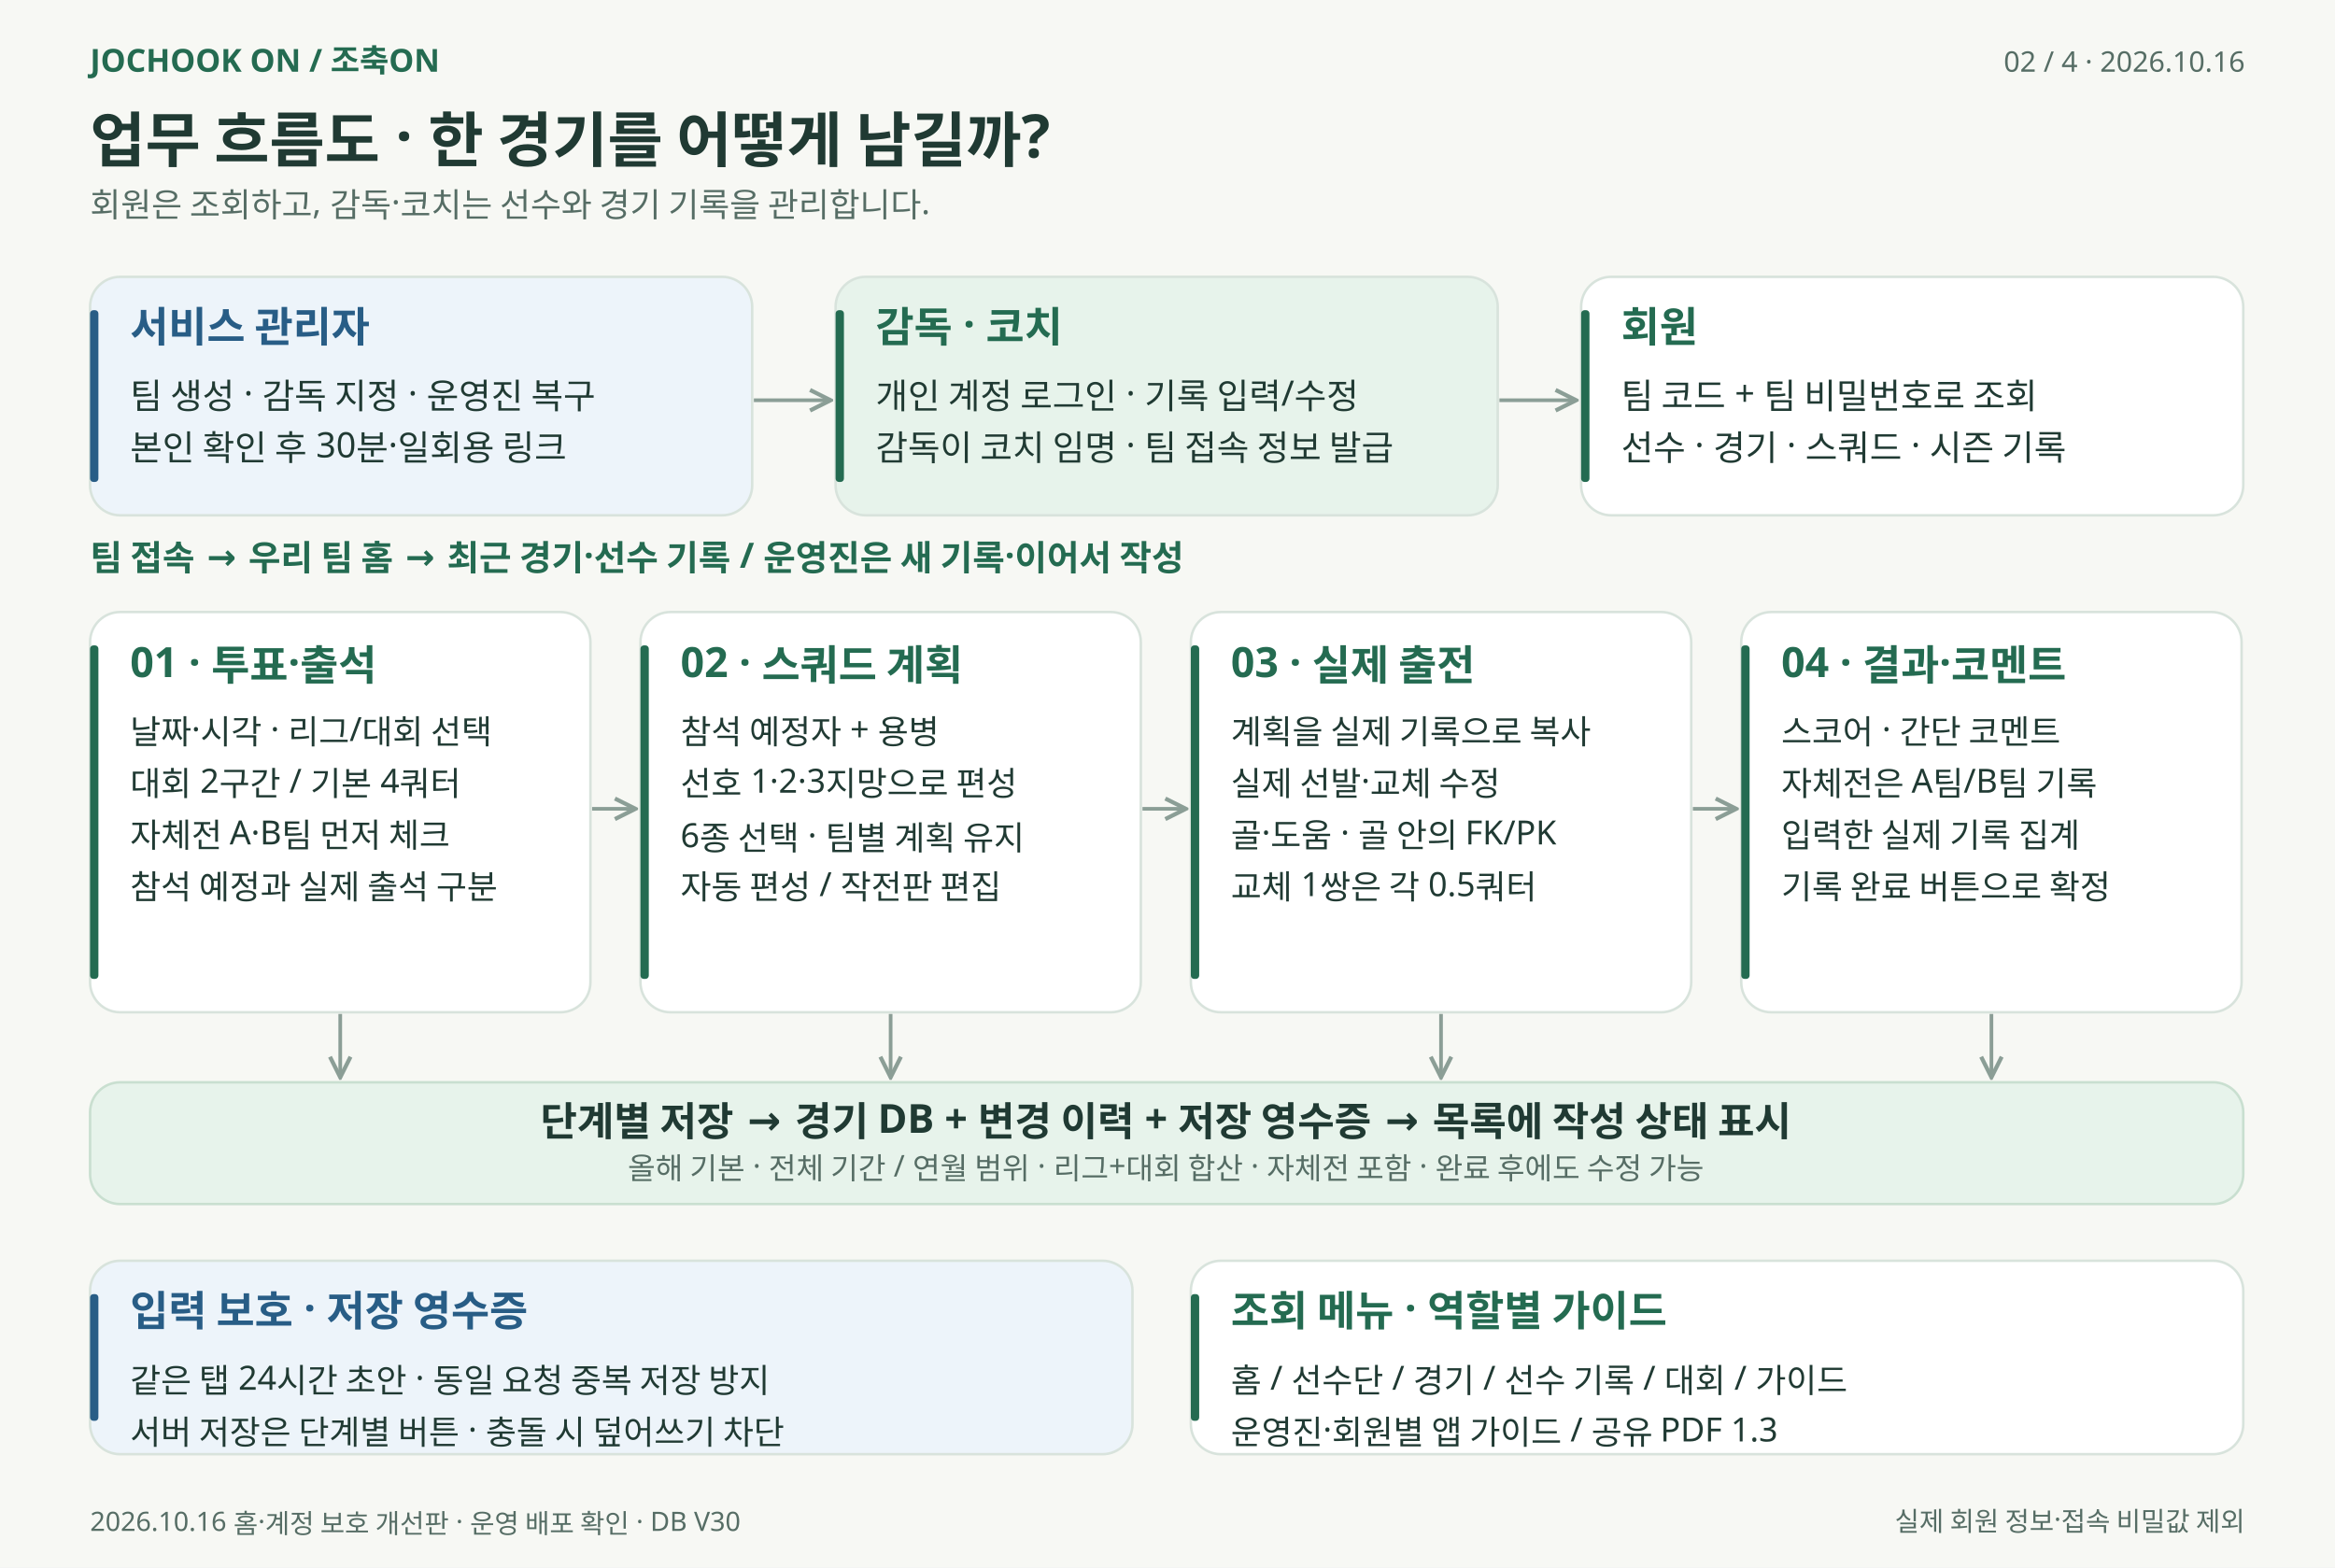
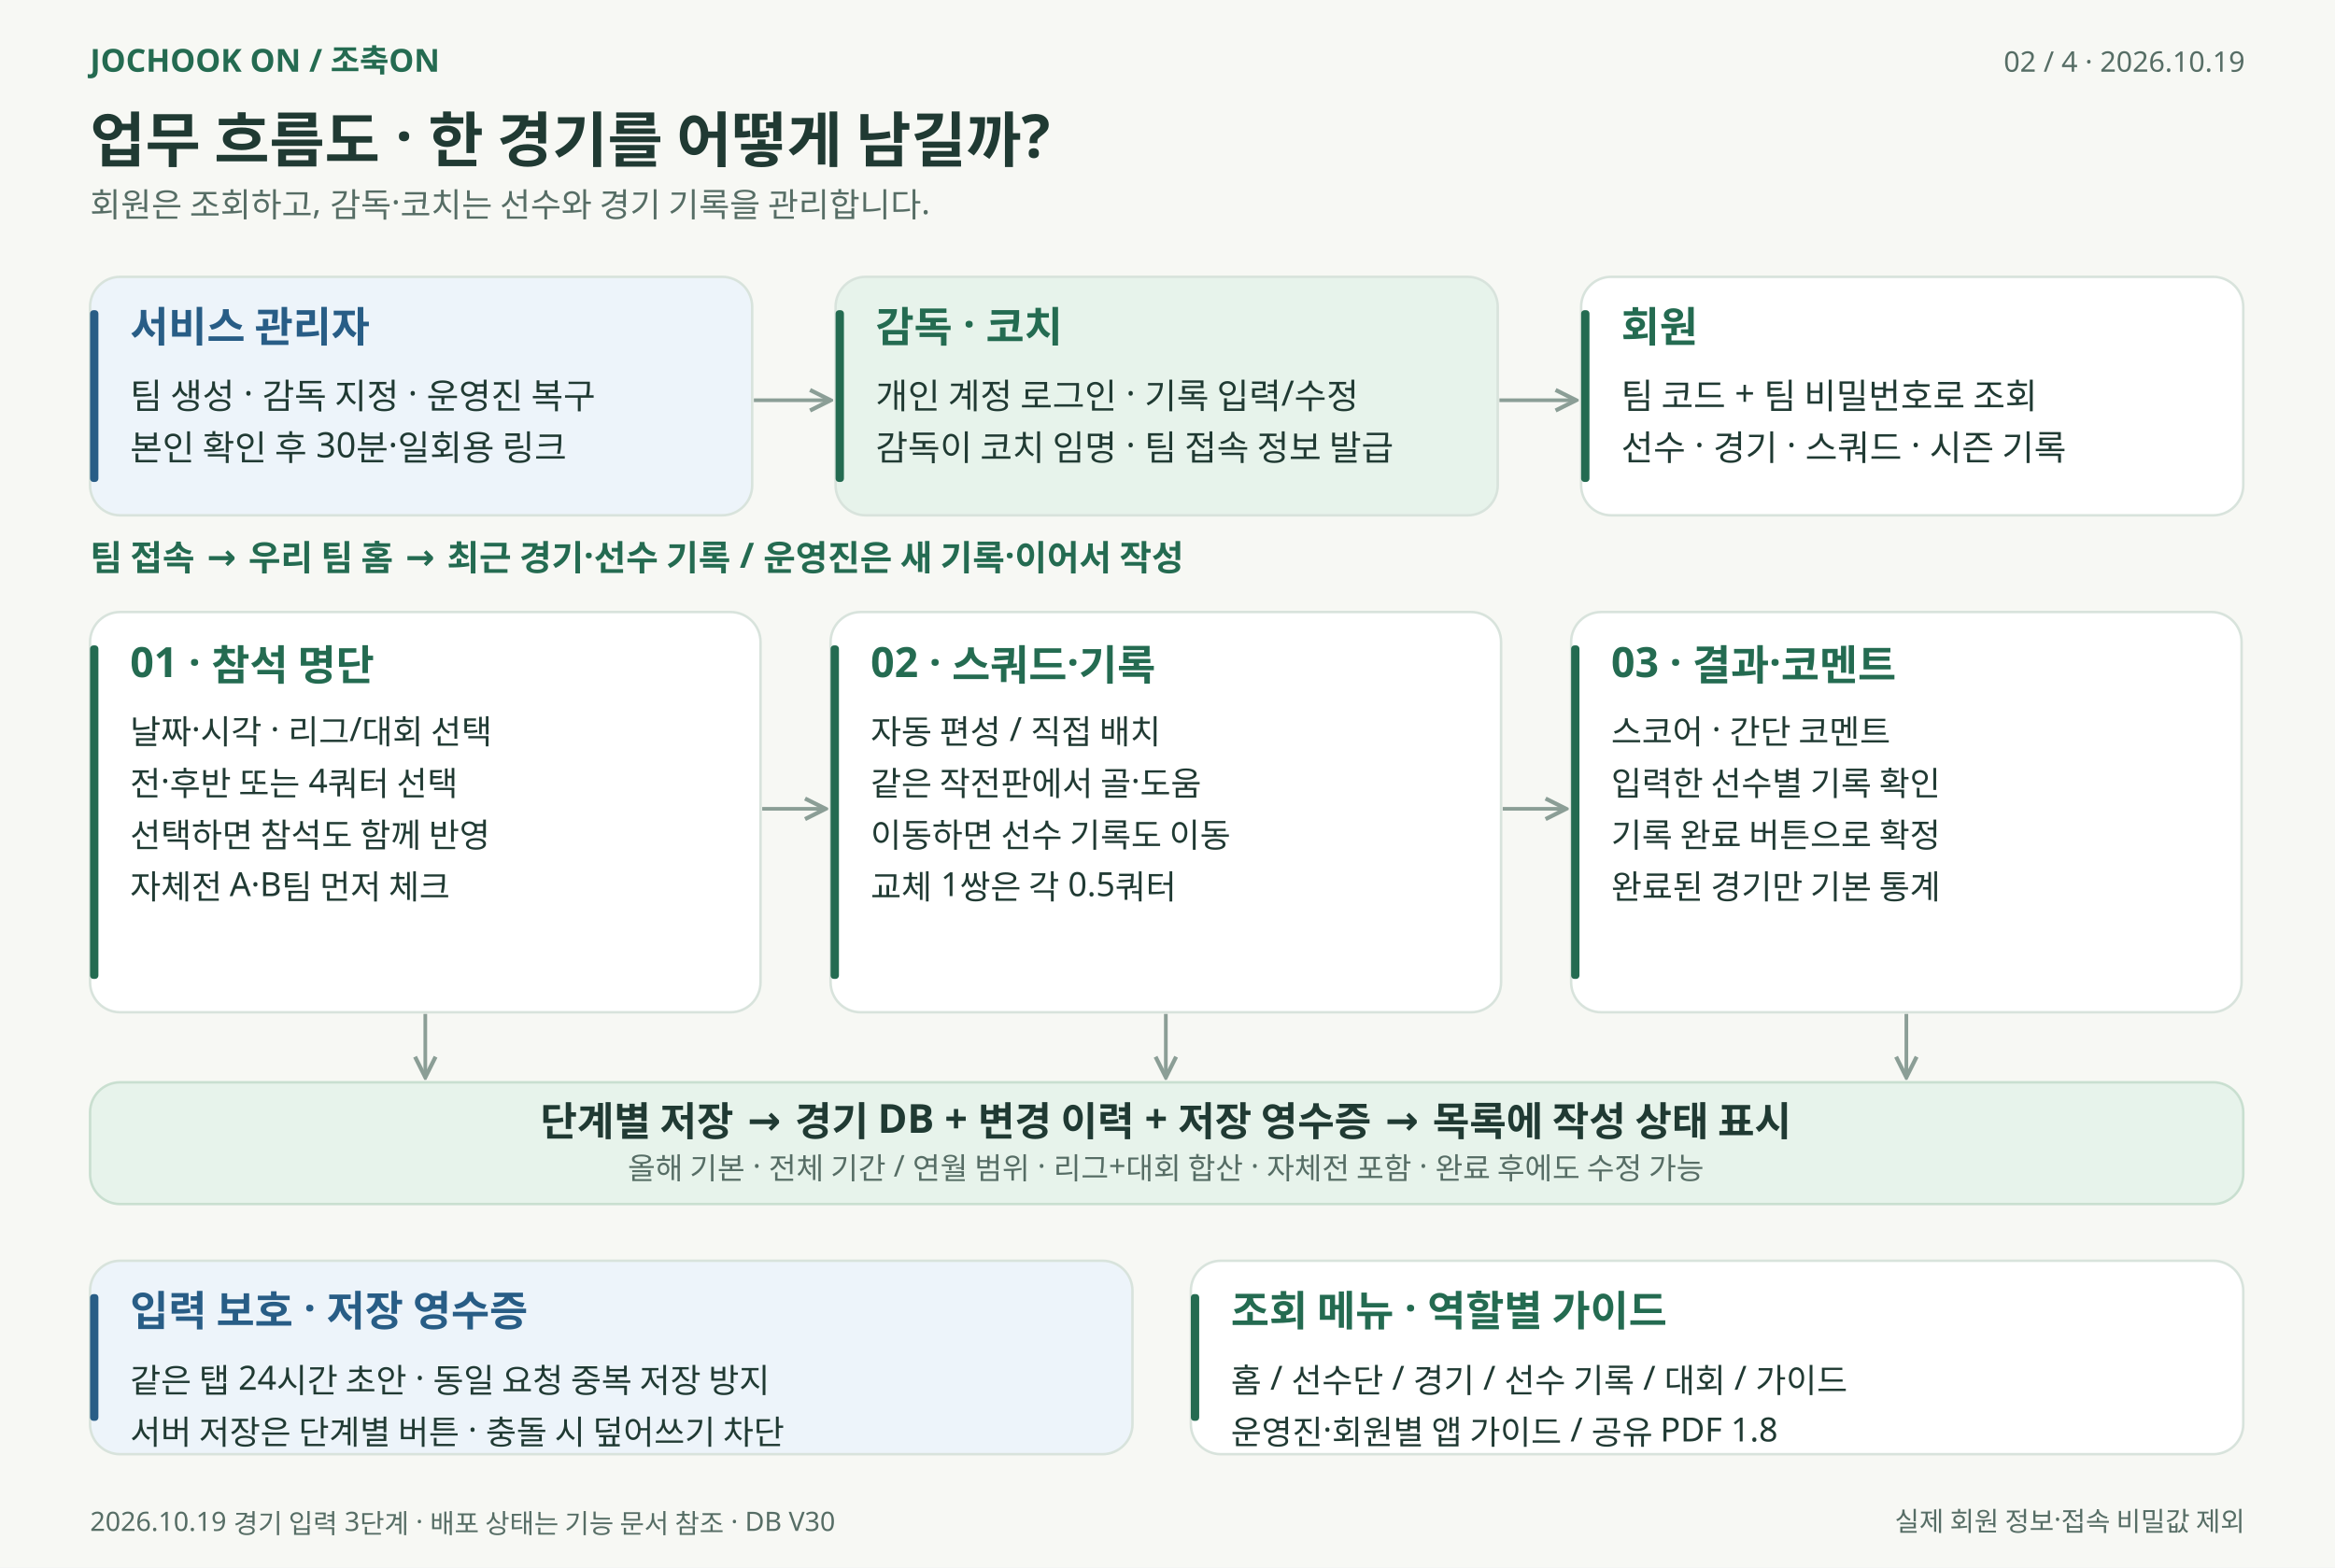
<svg xmlns="http://www.w3.org/2000/svg" width="1400" height="940" viewBox="0 0 1400 940" role="img" aria-labelledby="title desc">
  <defs>
    <marker id="arrow" viewBox="0 0 10 10" refX="9" refY="5" markerWidth="7" markerHeight="7" orient="auto-start-reverse">
      <path d="M 1 1 L 9 5 L 1 9" fill="none" stroke="#8b9e96" stroke-width="1.6" />
    </marker>
  </defs>
  <g font-family="Malgun Gothic, Apple SD Gothic Neo, Noto Sans KR, sans-serif">
    <rect width="1400" height="940" fill="#f7f8f4" />
    <text x="54" y="43" font-size="19" fill="#246b51" font-weight="600" text-anchor="start">JOCHOOK ON  /  조축ON</text>
-     <text x="1346" y="43" font-size="17" fill="#566d65" font-weight="400" text-anchor="end">02 / 4   ·   2026.10.16</text>
+     <text x="1346" y="43" font-size="17" fill="#566d65" font-weight="400" text-anchor="end">02 / 4   ·   2026.10.19</text>
    <text x="54" y="97" font-size="36" fill="#203a33" font-weight="700" text-anchor="start">업무 흐름도 · 한 경기를 어떻게 남길까?</text>
    <text x="54" y="130" font-size="20" fill="#566d65" font-weight="400" text-anchor="start">회원은 조회하고, 감독·코치는 선수와 경기 기록을 관리합니다.</text>
    <rect x="54" y="166" width="397" height="143" rx="18" fill="#edf4fa" stroke="#d8e3dc" stroke-width="1.5" />
    <rect x="54" y="186" width="5" height="103" rx="2" fill="#285d86" />
    <text x="78" y="205" font-size="25" fill="#285d86" font-weight="600" text-anchor="start">서비스 관리자</text>
    <text x="78" y="245" font-size="21" fill="#203a33" font-weight="400" text-anchor="start">팀 생성 · 감독 지정 · 운영진 복구</text>
    <text x="78" y="276" font-size="21" fill="#203a33" font-weight="400" text-anchor="start">본인 확인 후 30분·일회용 링크</text>
    <rect x="501" y="166" width="397" height="143" rx="18" fill="#e7f3eb" stroke="#d8e3dc" stroke-width="1.5" />
    <rect x="501" y="186" width="5" height="103" rx="2" fill="#246b51" />
    <text x="525" y="205" font-size="25" fill="#246b51" font-weight="600" text-anchor="start">감독 · 코치</text>
    <text x="525" y="245" font-size="21" fill="#203a33" font-weight="400" text-anchor="start">개인 계정 로그인 · 기록 입력/수정</text>
    <text x="525" y="276" font-size="21" fill="#203a33" font-weight="400" text-anchor="start">감독이 코치 임명 · 팀 접속 정보 발급</text>
    <rect x="948" y="166" width="397" height="143" rx="18" fill="#ffffff" stroke="#d8e3dc" stroke-width="1.5" />
    <rect x="948" y="186" width="5" height="103" rx="2" fill="#246b51" />
    <text x="972" y="205" font-size="25" fill="#246b51" font-weight="600" text-anchor="start">회원</text>
    <text x="972" y="245" font-size="21" fill="#203a33" font-weight="400" text-anchor="start">팀 코드 + 팀 비밀번호로 조회</text>
    <text x="972" y="276" font-size="21" fill="#203a33" font-weight="400" text-anchor="start">선수 · 경기 · 스쿼드 · 시즌 기록</text>
    <path d="M 452 240 L 498 240" fill="none" stroke="#8b9e96" stroke-width="2.2" marker-end="url(#arrow)" />
    <path d="M 899 240 L 945 240" fill="none" stroke="#8b9e96" stroke-width="2.2" marker-end="url(#arrow)" />
    <text x="54" y="342" font-size="21" fill="#246b51" font-weight="600" text-anchor="start">팀 접속 → 우리 팀 홈 → 최근 경기·선수 기록 / 운영진은 새 기록·이어서 작성</text>
-     <rect x="54" y="367" width="300" height="240" rx="18" fill="#ffffff" stroke="#d8e3dc" stroke-width="1.5" />
+     <rect x="54" y="367" width="402" height="240" rx="18" fill="#ffffff" stroke="#d8e3dc" stroke-width="1.5" />
    <rect x="54" y="387" width="5" height="200" rx="2" fill="#246b51" />
-     <text x="78" y="406" font-size="25" fill="#246b51" font-weight="600" text-anchor="start">01 · 투표·출석</text>
+     <text x="78" y="406" font-size="25" fill="#246b51" font-weight="600" text-anchor="start">01 · 참석 명단</text>
    <text x="78" y="446" font-size="20" fill="#203a33" font-weight="400" text-anchor="start">날짜·시각 · 리그/대회 선택</text>
-     <text x="78" y="477" font-size="20" fill="#203a33" font-weight="400" text-anchor="start">대회 2구간 / 기본 4쿼터</text>
-     <text x="78" y="508" font-size="20" fill="#203a33" font-weight="400" text-anchor="start">자체전 A·B팀 먼저 체크</text>
-     <text x="78" y="539" font-size="20" fill="#203a33" font-weight="400" text-anchor="start">참석 예정과 실제 출석 구분</text>
-     <path d="M 355 485 L 381 485" fill="none" stroke="#8b9e96" stroke-width="2.2" marker-end="url(#arrow)" />
-     <path d="M 204 608 L 204 646" fill="none" stroke="#8b9e96" stroke-width="2.2" marker-end="url(#arrow)" />
-     <rect x="384" y="367" width="300" height="240" rx="18" fill="#ffffff" stroke="#d8e3dc" stroke-width="1.5" />
-     <rect x="384" y="387" width="5" height="200" rx="2" fill="#246b51" />
-     <text x="408" y="406" font-size="25" fill="#246b51" font-weight="600" text-anchor="start">02 · 스쿼드 계획</text>
-     <text x="408" y="446" font-size="20" fill="#203a33" font-weight="400" text-anchor="start">참석 예정자 + 용병</text>
-     <text x="408" y="477" font-size="20" fill="#203a33" font-weight="400" text-anchor="start">선호 1·2·3지망으로 편성</text>
-     <text x="408" y="508" font-size="20" fill="#203a33" font-weight="400" text-anchor="start">6종 선택 · 팀별 계획 유지</text>
-     <text x="408" y="539" font-size="20" fill="#203a33" font-weight="400" text-anchor="start">자동 편성 / 작전판 편집</text>
-     <path d="M 685 485 L 711 485" fill="none" stroke="#8b9e96" stroke-width="2.2" marker-end="url(#arrow)" />
-     <path d="M 534 608 L 534 646" fill="none" stroke="#8b9e96" stroke-width="2.2" marker-end="url(#arrow)" />
-     <rect x="714" y="367" width="300" height="240" rx="18" fill="#ffffff" stroke="#d8e3dc" stroke-width="1.5" />
-     <rect x="714" y="387" width="5" height="200" rx="2" fill="#246b51" />
-     <text x="738" y="406" font-size="25" fill="#246b51" font-weight="600" text-anchor="start">03 · 실제 출전</text>
-     <text x="738" y="446" font-size="20" fill="#203a33" font-weight="400" text-anchor="start">계획을 실제 기록으로 복사</text>
-     <text x="738" y="477" font-size="20" fill="#203a33" font-weight="400" text-anchor="start">실제 선발·교체 수정</text>
-     <text x="738" y="508" font-size="20" fill="#203a33" font-weight="400" text-anchor="start">골·도움 · 골 안의 FK/PK</text>
-     <text x="738" y="539" font-size="20" fill="#203a33" font-weight="400" text-anchor="start">교체 1쌍은 각 0.5쿼터</text>
-     <path d="M 1015 485 L 1041 485" fill="none" stroke="#8b9e96" stroke-width="2.2" marker-end="url(#arrow)" />
-     <path d="M 864 608 L 864 646" fill="none" stroke="#8b9e96" stroke-width="2.2" marker-end="url(#arrow)" />
-     <rect x="1044" y="367" width="300" height="240" rx="18" fill="#ffffff" stroke="#d8e3dc" stroke-width="1.5" />
-     <rect x="1044" y="387" width="5" height="200" rx="2" fill="#246b51" />
-     <text x="1068" y="406" font-size="25" fill="#246b51" font-weight="600" text-anchor="start">04 · 결과·코멘트</text>
-     <text x="1068" y="446" font-size="20" fill="#203a33" font-weight="400" text-anchor="start">스코어 · 간단 코멘트</text>
-     <text x="1068" y="477" font-size="20" fill="#203a33" font-weight="400" text-anchor="start">자체전은 A팀/B팀 기록</text>
-     <text x="1068" y="508" font-size="20" fill="#203a33" font-weight="400" text-anchor="start">입력한 실제 기록 집계</text>
-     <text x="1068" y="539" font-size="20" fill="#203a33" font-weight="400" text-anchor="start">기록 완료 버튼으로 확정</text>
-     <path d="M 1194 608 L 1194 646" fill="none" stroke="#8b9e96" stroke-width="2.2" marker-end="url(#arrow)" />
+     <text x="78" y="477" font-size="20" fill="#203a33" font-weight="400" text-anchor="start">전·후반 또는 4쿼터 선택</text>
+     <text x="78" y="508" font-size="20" fill="#203a33" font-weight="400" text-anchor="start">선택하면 참석도 함께 반영</text>
+     <text x="78" y="539" font-size="20" fill="#203a33" font-weight="400" text-anchor="start">자체전 A·B팀 먼저 체크</text>
+     <path d="M 457 485 L 495 485" fill="none" stroke="#8b9e96" stroke-width="2.2" marker-end="url(#arrow)" />
+     <path d="M 255 608 L 255 646" fill="none" stroke="#8b9e96" stroke-width="2.2" marker-end="url(#arrow)" />
+     <rect x="498" y="367" width="402" height="240" rx="18" fill="#ffffff" stroke="#d8e3dc" stroke-width="1.5" />
+     <rect x="498" y="387" width="5" height="200" rx="2" fill="#246b51" />
+     <text x="522" y="406" font-size="25" fill="#246b51" font-weight="600" text-anchor="start">02 · 스쿼드·기록</text>
+     <text x="522" y="446" font-size="20" fill="#203a33" font-weight="400" text-anchor="start">자동 편성 / 직접 배치</text>
+     <text x="522" y="477" font-size="20" fill="#203a33" font-weight="400" text-anchor="start">같은 작전판에서 골·도움</text>
+     <text x="522" y="508" font-size="20" fill="#203a33" font-weight="400" text-anchor="start">이동하면 선수 기록도 이동</text>
+     <text x="522" y="539" font-size="20" fill="#203a33" font-weight="400" text-anchor="start">교체 1쌍은 각 0.5쿼터</text>
+     <path d="M 901 485 L 939 485" fill="none" stroke="#8b9e96" stroke-width="2.2" marker-end="url(#arrow)" />
+     <path d="M 699 608 L 699 646" fill="none" stroke="#8b9e96" stroke-width="2.2" marker-end="url(#arrow)" />
+     <rect x="942" y="367" width="402" height="240" rx="18" fill="#ffffff" stroke="#d8e3dc" stroke-width="1.5" />
+     <rect x="942" y="387" width="5" height="200" rx="2" fill="#246b51" />
+     <text x="966" y="406" font-size="25" fill="#246b51" font-weight="600" text-anchor="start">03 · 결과·코멘트</text>
+     <text x="966" y="446" font-size="20" fill="#203a33" font-weight="400" text-anchor="start">스코어 · 간단 코멘트</text>
+     <text x="966" y="477" font-size="20" fill="#203a33" font-weight="400" text-anchor="start">입력한 선수별 기록 확인</text>
+     <text x="966" y="508" font-size="20" fill="#203a33" font-weight="400" text-anchor="start">기록 완료 버튼으로 확정</text>
+     <text x="966" y="539" font-size="20" fill="#203a33" font-weight="400" text-anchor="start">완료된 경기만 기본 통계</text>
+     <path d="M 1143 608 L 1143 646" fill="none" stroke="#8b9e96" stroke-width="2.2" marker-end="url(#arrow)" />
    <rect x="54" y="649" width="1291" height="73" rx="18" fill="#e7f3eb" stroke="#c9dfd0" stroke-width="1.5" />
    <text x="699" y="681" font-size="24" fill="#203a33" font-weight="600" text-anchor="middle">단계별 저장 → 경기 DB + 변경 이력 + 저장 영수증 → 목록에 작성 상태 표시</text>
    <text x="699" y="707" font-size="18" fill="#566d65" font-weight="400" text-anchor="middle">올해 기본 · 전체 기간 / 연월 범위 · 리그+대회 합산 · 자체전 포함 · 완료 후에도 수정 가능</text>
    <rect x="54" y="756" width="625" height="116" rx="18" fill="#edf4fa" stroke="#d8e3dc" stroke-width="1.5" />
    <rect x="54" y="776" width="5" height="76" rx="2" fill="#285d86" />
    <text x="78" y="795" font-size="25" fill="#285d86" font-weight="600" text-anchor="start">입력 보호 · 저장 영수증</text>
    <text x="78" y="835" font-size="20" fill="#203a33" font-weight="400" text-anchor="start">같은 탭 24시간 초안 · 동일 요청 중복 저장 방지</text>
    <text x="78" y="866" font-size="20" fill="#203a33" font-weight="400" text-anchor="start">서버 저장은 단계별 버튼 · 충돌 시 덮어쓰기 차단</text>
    <rect x="714" y="756" width="631" height="116" rx="18" fill="#ffffff" stroke="#d8e3dc" stroke-width="1.5" />
    <rect x="714" y="776" width="5" height="76" rx="2" fill="#246b51" />
    <text x="738" y="795" font-size="25" fill="#246b51" font-weight="600" text-anchor="start">조회 메뉴 · 역할별 가이드</text>
    <text x="738" y="835" font-size="20" fill="#203a33" font-weight="400" text-anchor="start">홈 / 선수단 / 경기 / 선수 기록 / 대회 / 가이드</text>
-     <text x="738" y="866" font-size="20" fill="#203a33" font-weight="400" text-anchor="start">운영진·회원별 앱 가이드 / 공유 PDF 1.3</text>
-     <text x="54" y="918" font-size="16" fill="#566d65" font-weight="400" text-anchor="start">2026.10.16 홈·계정 보호 개선판 · 운영 배포 확인 · DB V30</text>
+     <text x="738" y="866" font-size="20" fill="#203a33" font-weight="400" text-anchor="start">운영진·회원별 앱 가이드 / 공유 PDF 1.8</text>
+     <text x="54" y="918" font-size="16" fill="#566d65" font-weight="400" text-anchor="start">2026.10.19 경기 입력 3단계 · 배포 상태는 기능 문서 참조 · DB V30</text>
    <text x="1346" y="918" font-size="16" fill="#566d65" font-weight="400" text-anchor="end">실제 회원 정보·접속 비밀값 제외</text>
  </g>
</svg>
